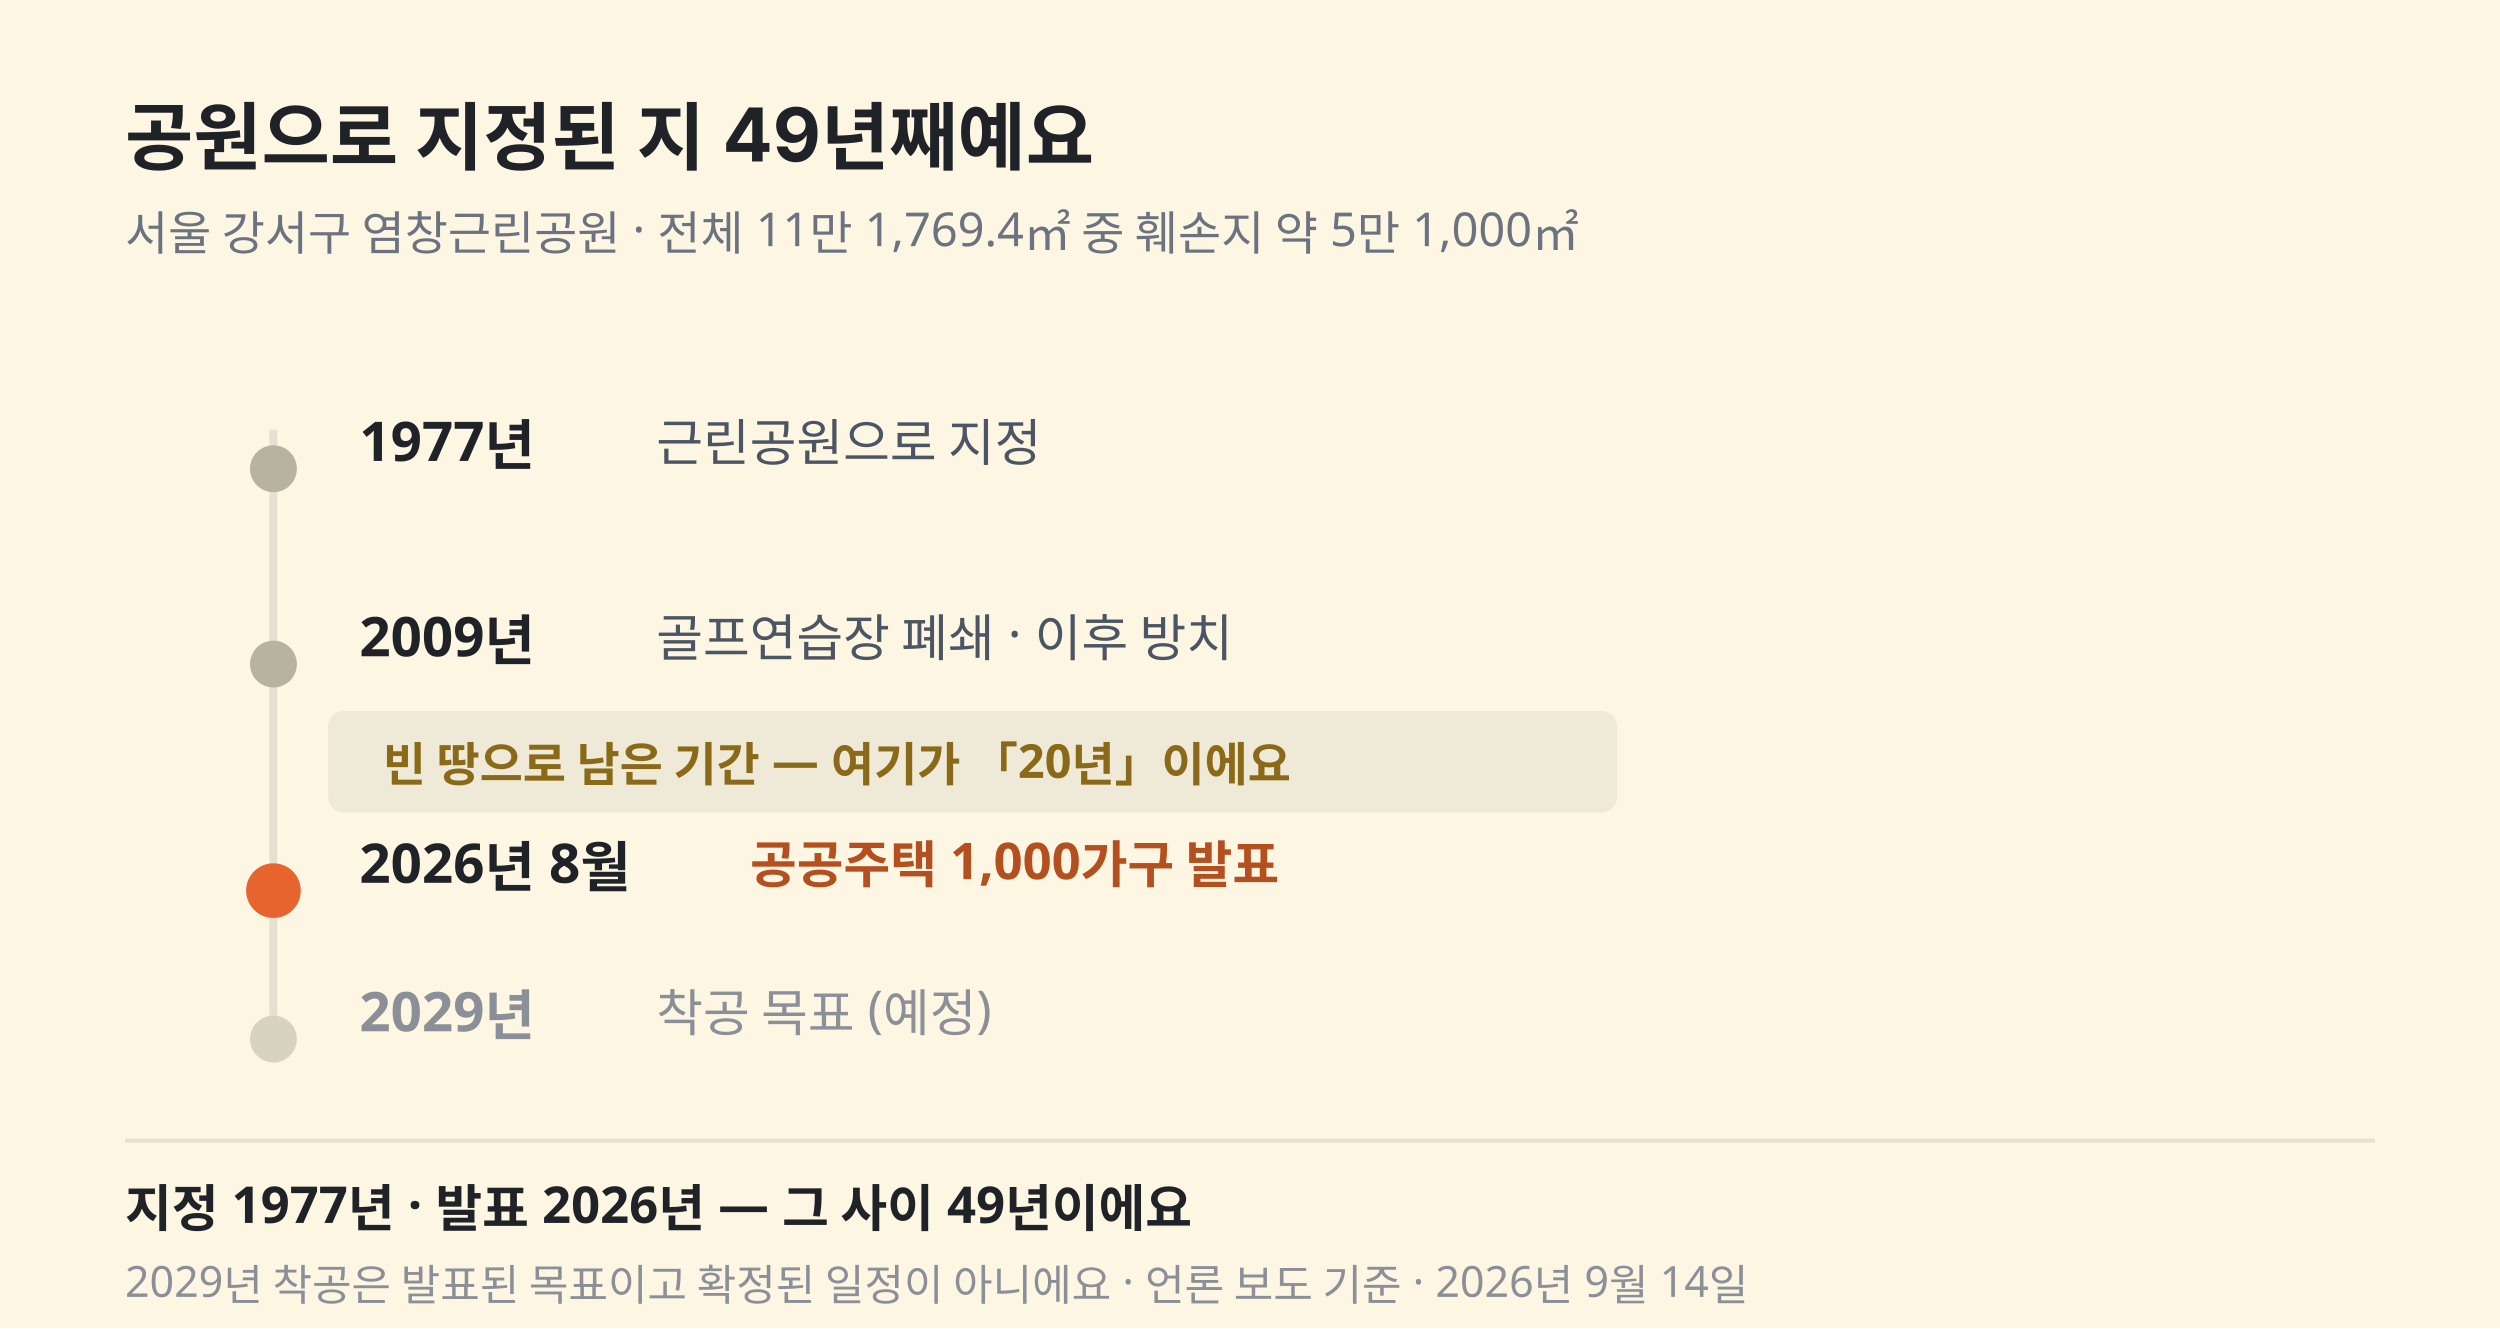
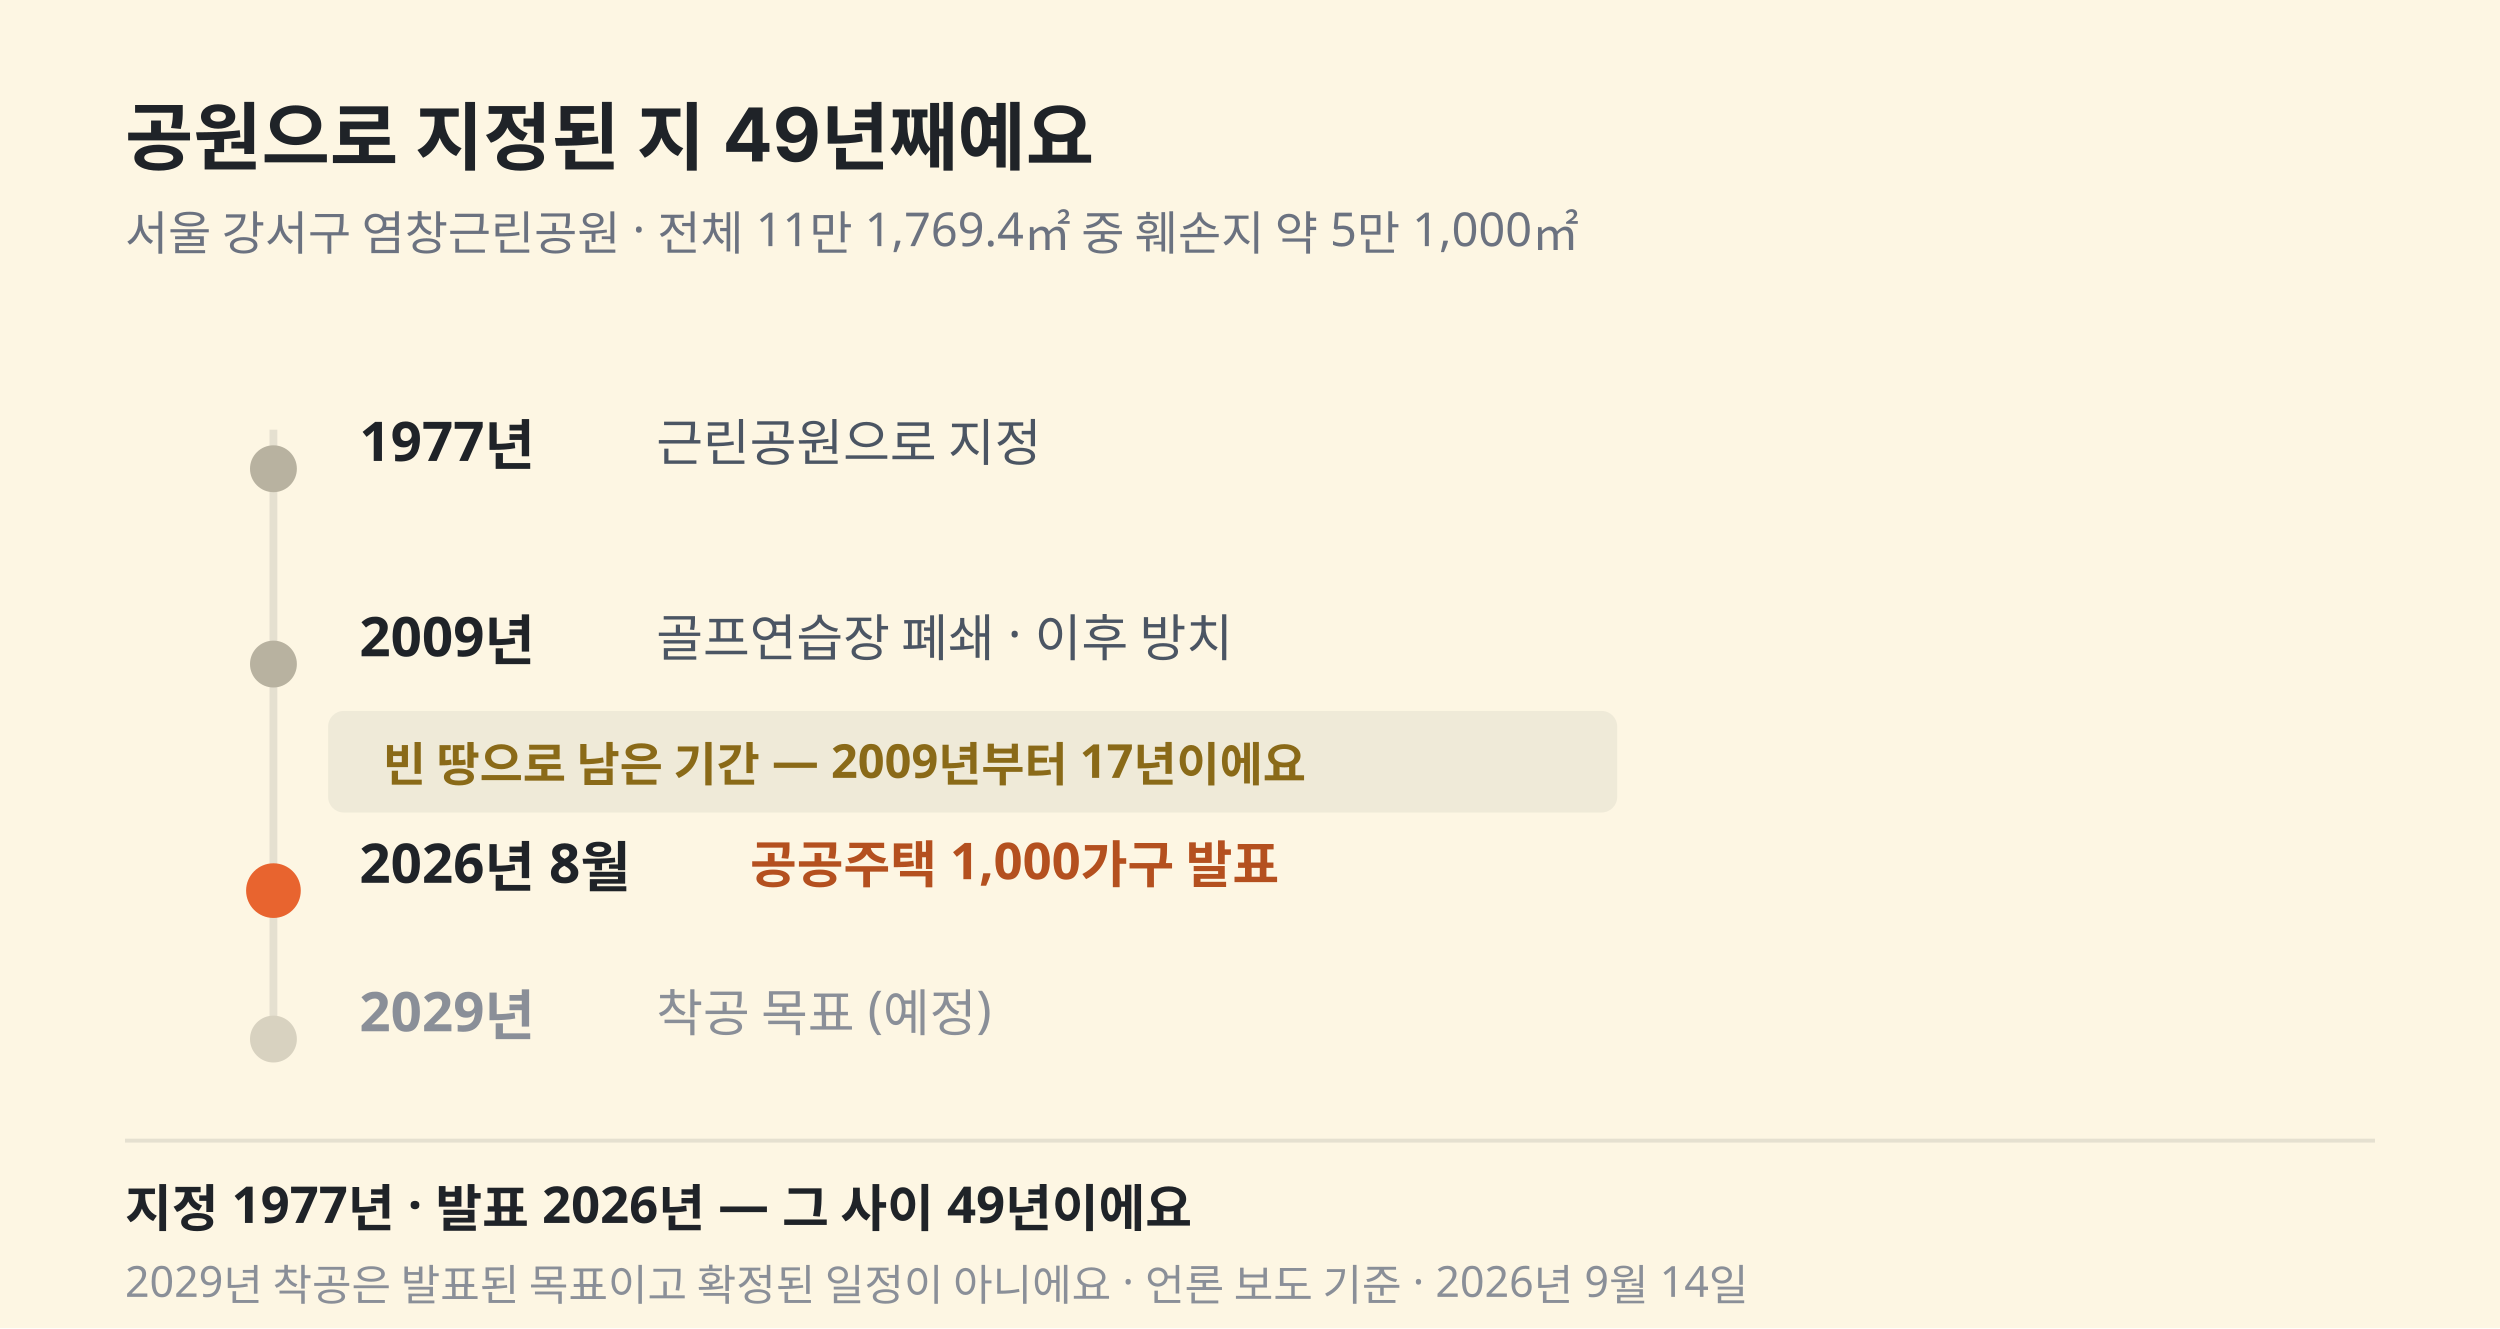
<svg xmlns="http://www.w3.org/2000/svg" viewBox="0 0 640 340" role="img">
  <rect width="640" height="340" fill="#FDF6E3" />
  <text x="32" y="42" font-family="system-ui, -apple-system, sans-serif" font-size="19" font-weight="700" fill="#1F2328">공원으로 지정된 지 49년째예요</text>
  <text x="32" y="64" font-family="system-ui, sans-serif" font-size="12" fill="#6B7280">서울 강서구 염창근린공원 · 전체 11만 1,769.4㎡ 중 훼손지 약 5만 1,000㎡</text>
  <line x1="70" y1="110" x2="70" y2="270" stroke="#E5E0D0" stroke-width="2" />
  <circle cx="70" cy="120" r="6" fill="#B8B2A0" />
  <text x="92" y="118" font-family="system-ui, sans-serif" font-size="14" font-weight="700" fill="#1F2328">1977년</text>
  <text x="168" y="118" font-family="system-ui, sans-serif" font-size="13" fill="#4B5563">근린공원으로 지정</text>
  <circle cx="70" cy="170" r="6" fill="#B8B2A0" />
  <text x="92" y="168" font-family="system-ui, sans-serif" font-size="14" font-weight="700" fill="#1F2328">2009년</text>
  <text x="168" y="168" font-family="system-ui, sans-serif" font-size="13" fill="#4B5563">골프연습장 폐쇄 · 이후 방치</text>
  <rect x="84" y="182" width="330" height="26" rx="4" fill="#EFEAD8" />
-   <text x="98" y="200" font-family="system-ui, sans-serif" font-size="12" font-weight="700" fill="#8A6A18">빈 땅으로 남은 기간 — 여기가 「20년」이에요</text>
+   <text x="98" y="200" font-family="system-ui, sans-serif" font-size="12" font-weight="700" fill="#8A6A18">빈 땅으로 남은 기간 — 2009년부터 17년이에요</text>
  <circle cx="70" cy="228" r="7" fill="#E8642F" />
  <text x="92" y="226" font-family="system-ui, sans-serif" font-size="14" font-weight="700" fill="#1F2328">2026년 8월</text>
  <text x="192" y="226" font-family="system-ui, sans-serif" font-size="13" font-weight="700" fill="#B4501F">공공주택 1,000가구 발표</text>
  <circle cx="70" cy="266" r="6" fill="#D8D2C0" />
  <text x="92" y="264" font-family="system-ui, sans-serif" font-size="14" font-weight="700" fill="#8A8F98">2029년</text>
  <text x="168" y="264" font-family="system-ui, sans-serif" font-size="13" fill="#8A8F98">착공 목표 (예정)</text>
  <line x1="32" y1="292" x2="608" y2="292" stroke="#E5E0D0" />
  <text x="32" y="314" font-family="system-ui, sans-serif" font-size="13" font-weight="700" fill="#1F2328">지정 1977년 · 발표 2026년 — 그 사이 49년이에요</text>
  <text x="32" y="332" font-family="system-ui, sans-serif" font-size="11" fill="#8A8F98">2029년 착공은 발표된 목표이고 확정된 일정이 아니에요 · 언론 보도 기준 · 2026년 9월 14일</text>
</svg>
